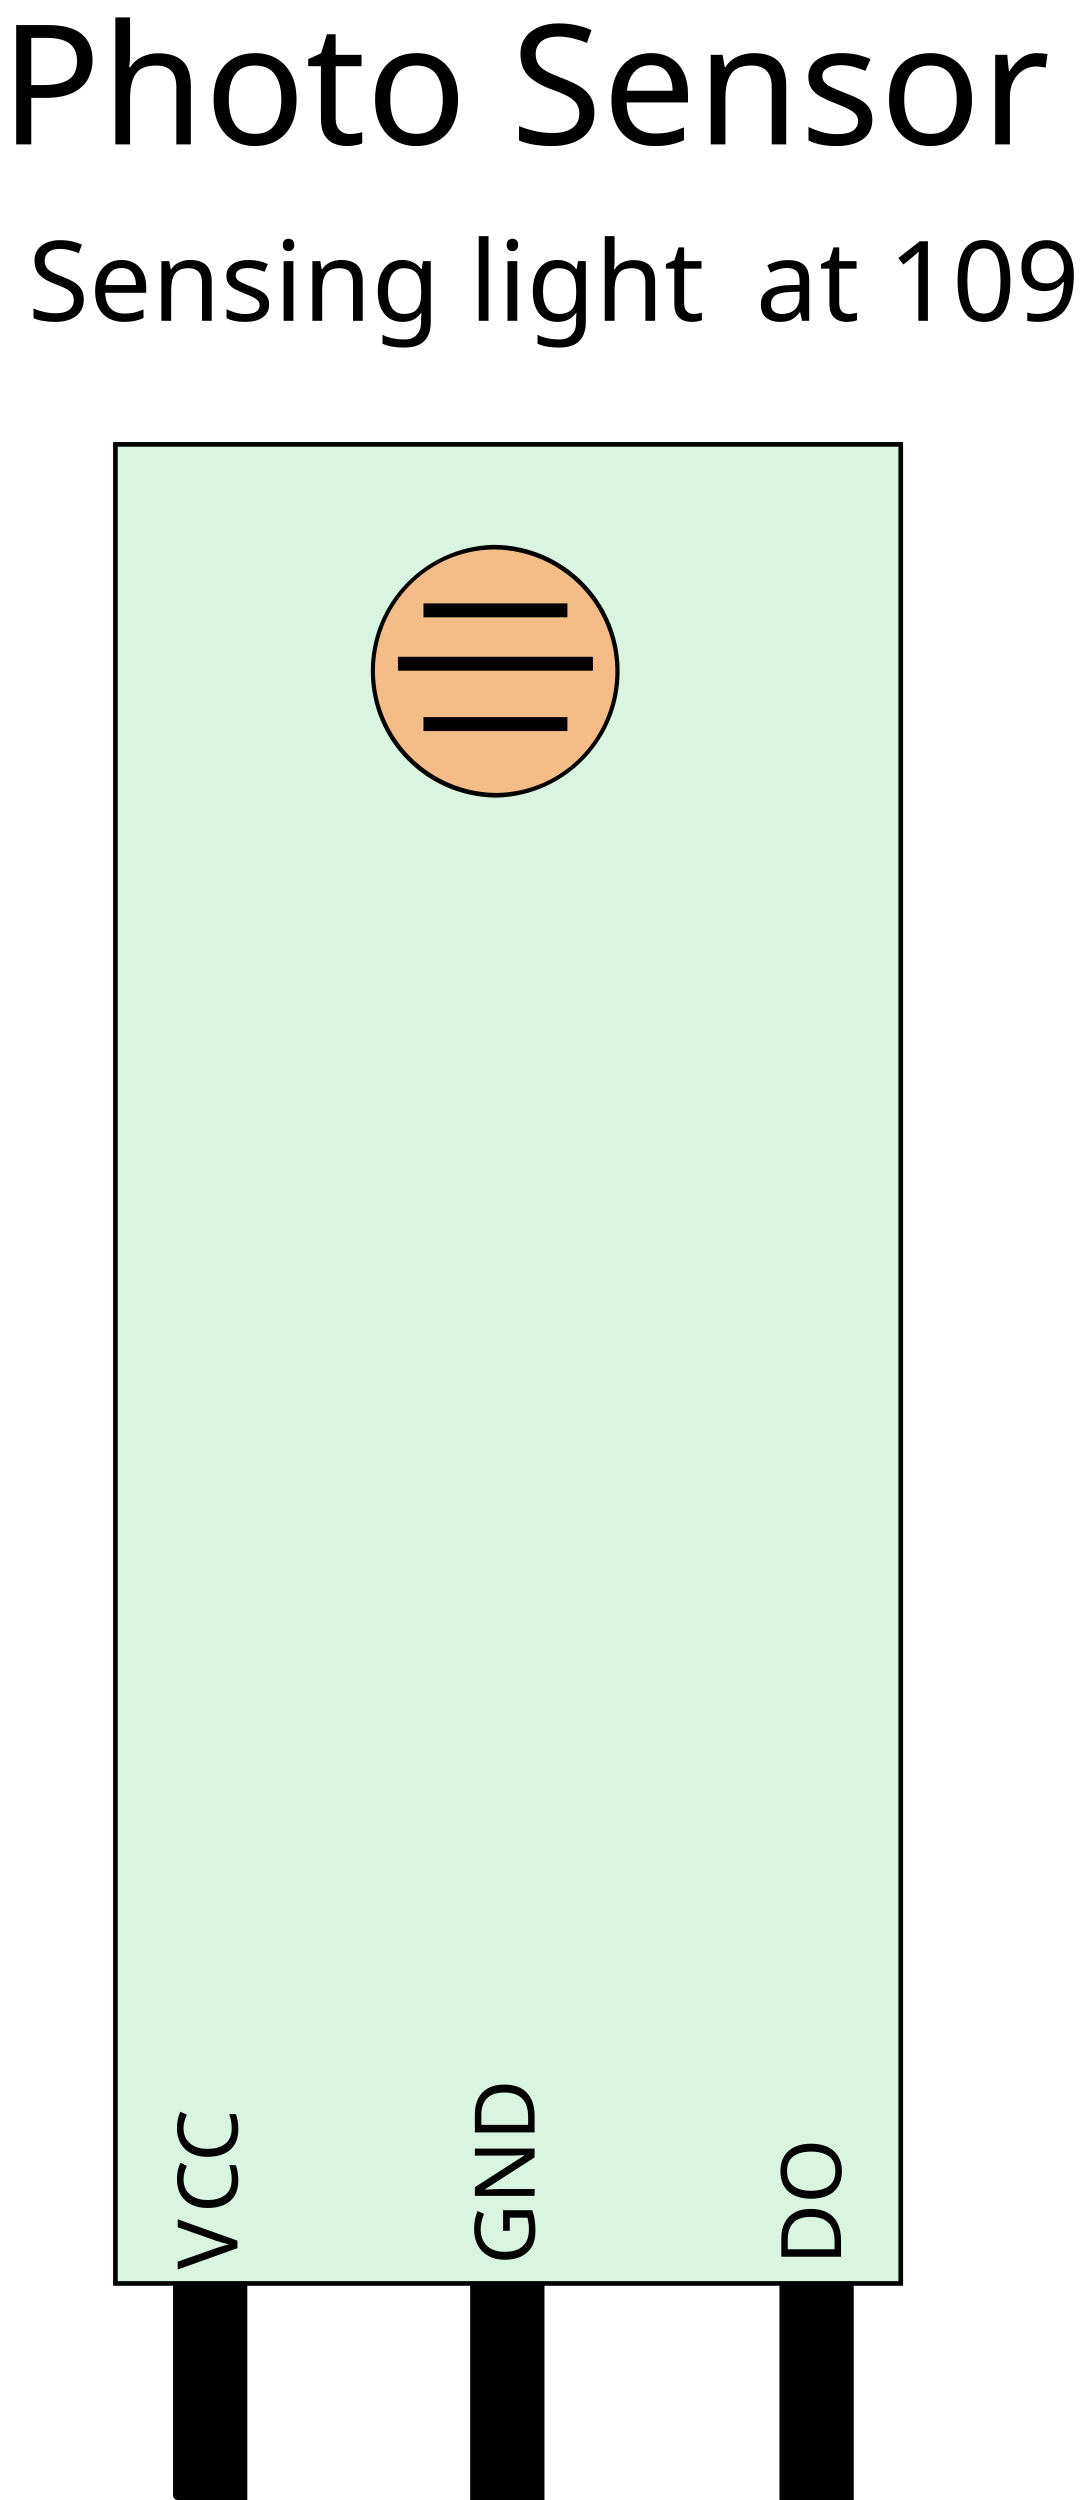
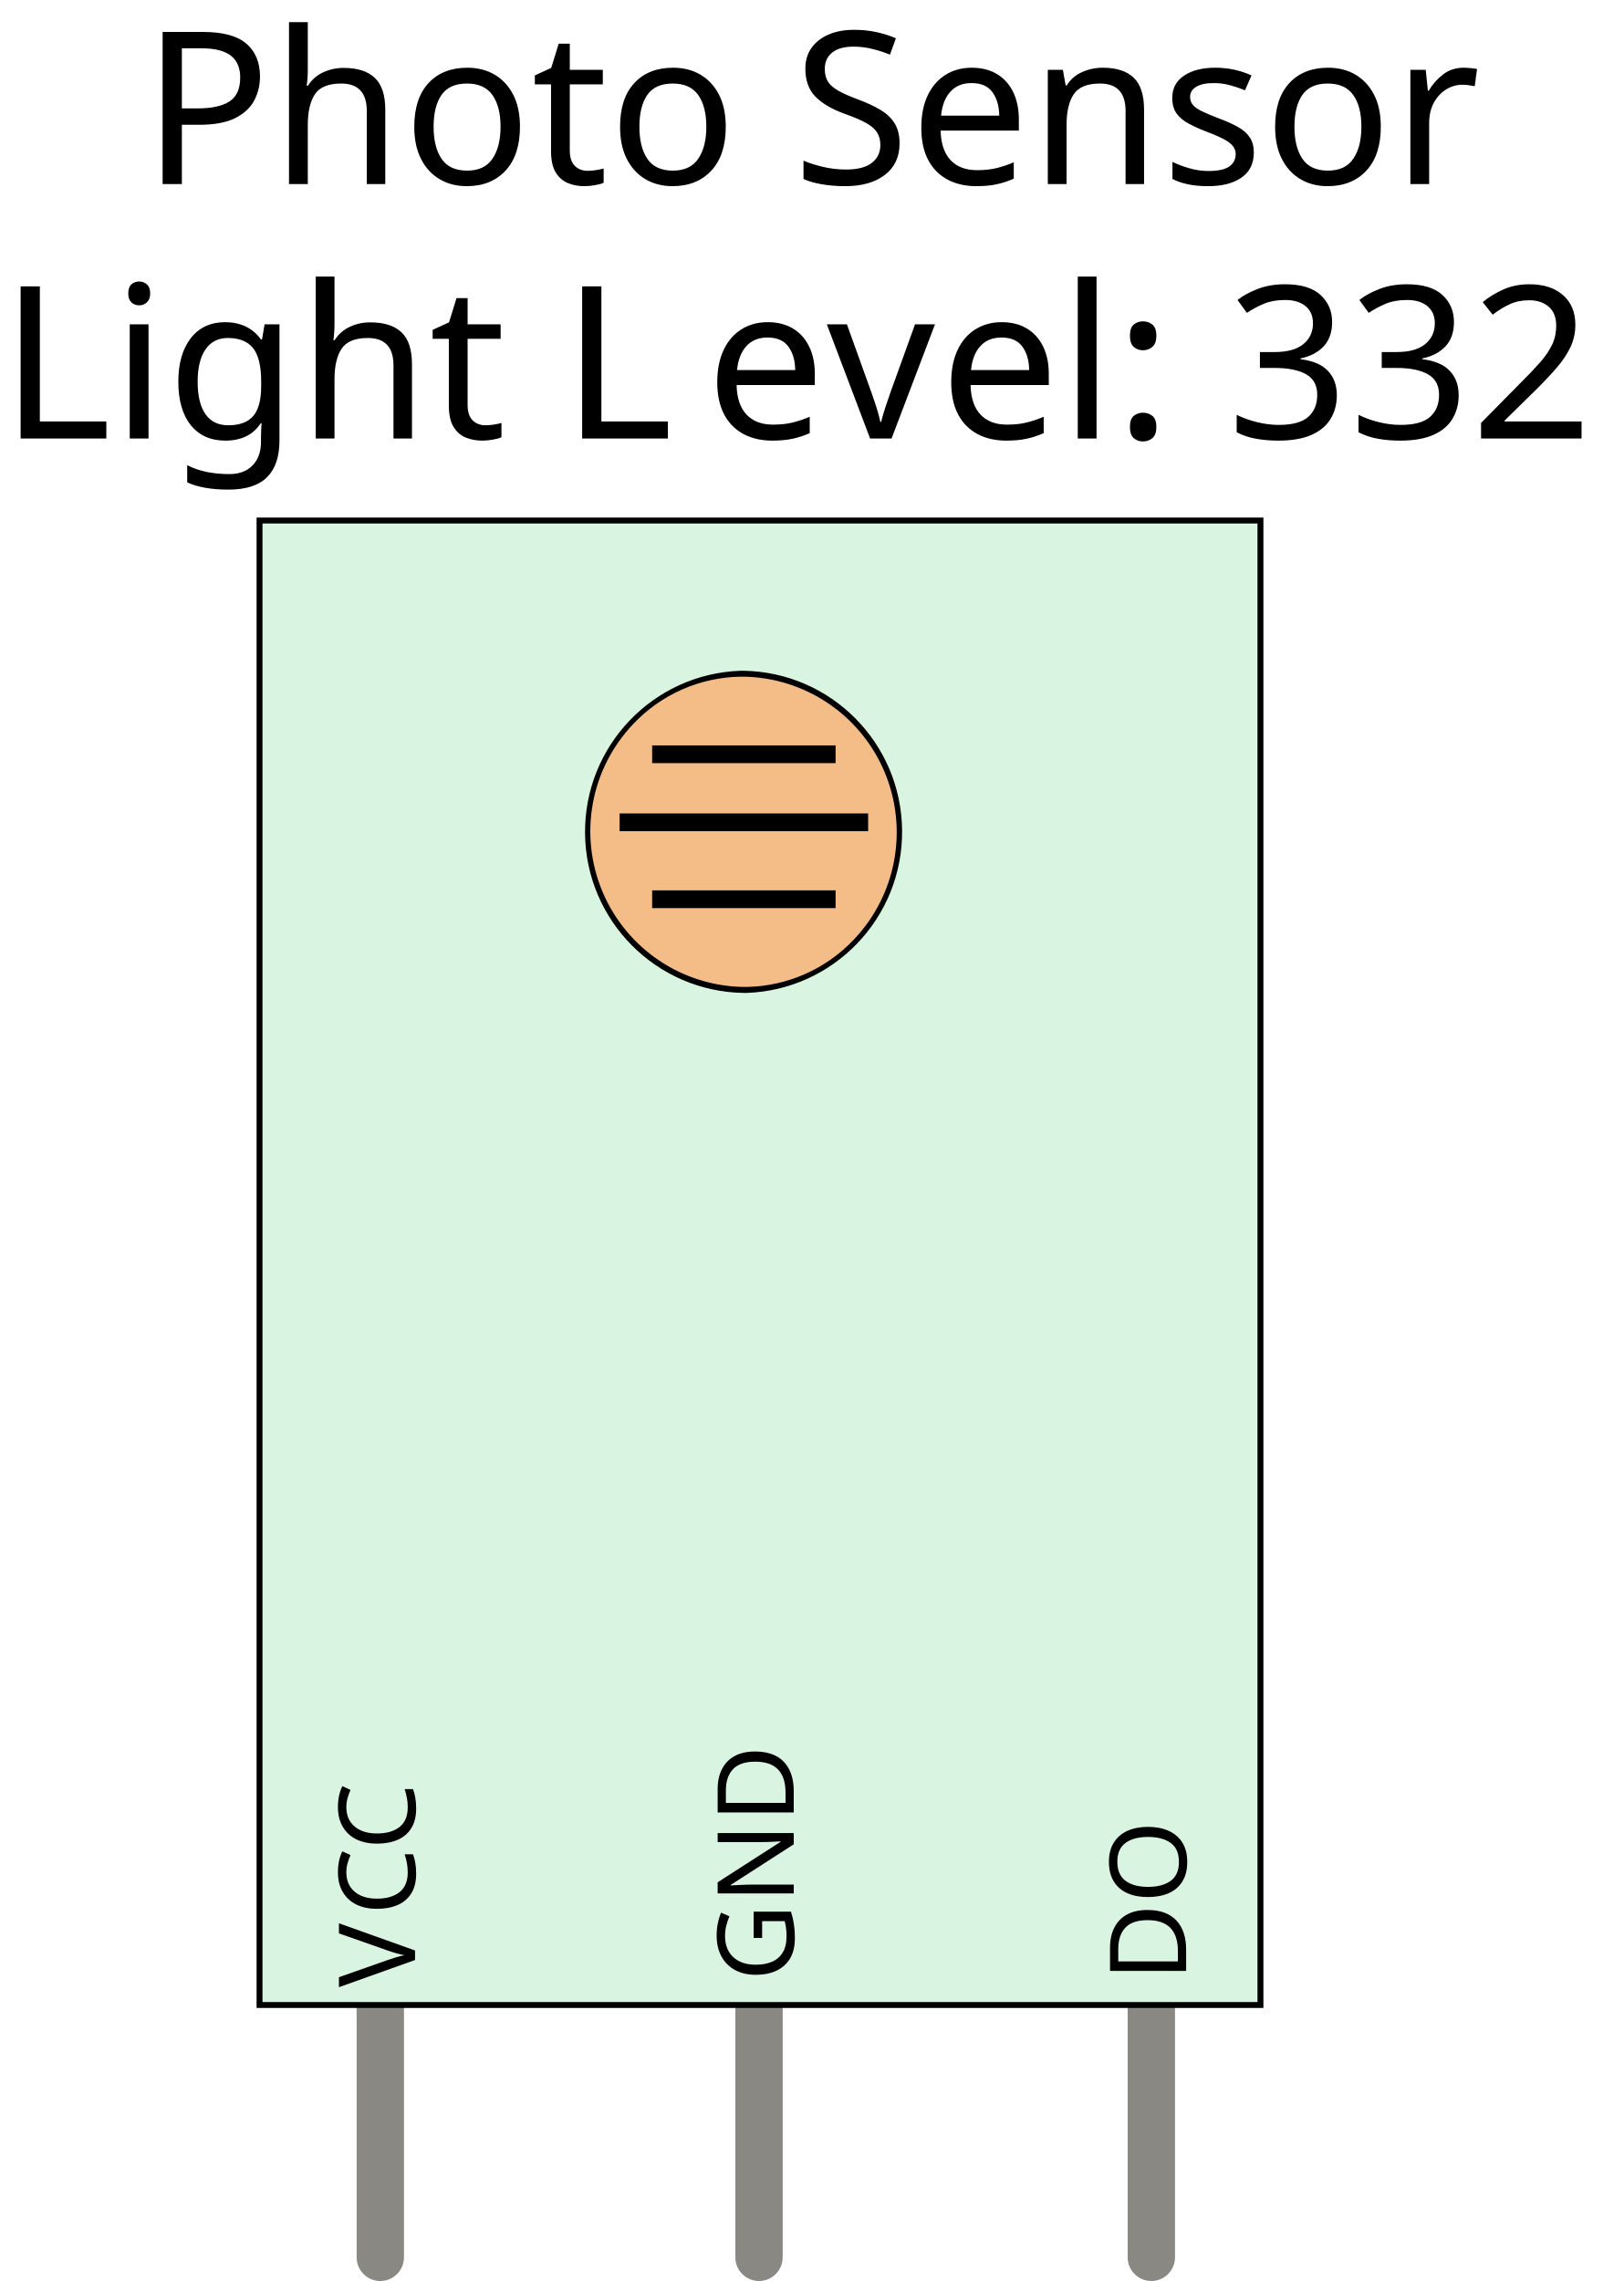
- <svg xmlns="http://www.w3.org/2000/svg" width="235.16" height="538.46" viewBox="0 0 235.16 538.46">
+ <svg xmlns="http://www.w3.org/2000/svg" width="274.36" height="385.46" viewBox="0 0 274.36 385.46">
  <g id="sensor-text">
-     <text id="question" transform="translate(0 31.1)" style="font-size: 36px;font-family: ArialRoundedMTBold, Arial Rounded MT Bold">Photo Sensor</text>
-     <text id="title" transform="translate(6 69.1)" style="font-size: 24px;font-family: ArialRoundedMTBold, Arial Rounded MT Bold">Sensing light <tspan x="156.77" y="0" style="letter-spacing: -0.025em">a</tspan>
-       <tspan x="170.44" y="0">t 109</tspan>
+     <text id="title" transform="translate(24 31.1)" font-size="36" font-family="ArialRoundedMTBold, Arial Rounded MT Bold">Photo Sensor</text>
+     <text id="READING_VALUE" transform="translate(0 74.1)" font-size="36" font-family="ArialRoundedMTBold, Arial Rounded MT Bold">Light L<tspan x="119.23" y="0" letter-spacing="-0.02em">e</tspan>
+       <tspan x="139.73" y="0" letter-spacing="-0.01em">v</tspan>
+       <tspan x="158.77" y="0">el: 332</tspan>
    </text>
+   </g>
+   <g id="wire">
+     <path id="POWER" d="M60.27,338.46h8a0,0,0,0,1,0,0v43a4,4,0,0,1-4,4h0a4,4,0,0,1-4-4v-43A0,0,0,0,1,60.27,338.46Z" fill="#898883" />
+     <path id="GND" d="M124.27,338.46h8a0,0,0,0,1,0,0v43a4,4,0,0,1-4,4h0a4,4,0,0,1-4-4v-43a0,0,0,0,1,0,0Z" fill="#898883" />
+     <path id="PIN" d="M190.57,338.46h8a0,0,0,0,1,0,0v43a4,4,0,0,1-4,4h0a4,4,0,0,1-4-4v-43A0,0,0,0,1,190.57,338.46Z" fill="#898883" />
  </g>
  <g id="sensor">
    <g>
-       <rect x="24.86" y="95.7" width="169.15" height="396.12" style="fill: #d9f4e0" />
-       <path d="M59.48,117.75H227.63V512.86H59.48V117.75m-1-1V513.86H228.63V116.75Z" transform="translate(-34.12 -21.54)" />
+       <rect x="43.86" y="87.96" width="169.15" height="250.86" fill="#d9f4e0" />
+       <path d="M59.48,98H227.63V347.86H59.48V98m-1-1V348.86H228.63V97Z" transform="translate(-15.12 -9.54)" />
    </g>
    <g>
-       <path d="M140.77,192.84a26.73,26.73,0,0,1-.5-53.44h.49a26.73,26.73,0,0,1,.51,53.44Z" transform="translate(-34.12 -21.54)" style="fill: #f4bd87" />
-       <path d="M140.77,139.89a26.3,26.3,0,0,1,18.64,44.43,25.55,25.55,0,0,1-18.15,8h-.49a26.3,26.3,0,0,1-18.64-44.43,25.49,25.49,0,0,1,18.15-8h.49m0-1h-.5a27.23,27.23,0,0,0,.51,54.44h.51a27.23,27.23,0,0,0-.52-54.44Z" transform="translate(-34.12 -21.54)" />
+       <path d="M140.77,176.84a26.73,26.73,0,0,1-.5-53.44h.49a26.73,26.73,0,0,1,.51,53.44Z" transform="translate(-15.12 -9.54)" fill="#f4bd87" />
+       <path d="M140.77,123.89a26.3,26.3,0,0,1,18.64,44.43,25.55,25.55,0,0,1-18.15,8h-.49a26.3,26.3,0,0,1-18.64-44.43,25.49,25.49,0,0,1,18.15-8h.49m0-1h-.5a27.23,27.23,0,0,0,.51,54.44h.51a27.23,27.23,0,0,0-.52-54.44Z" transform="translate(-15.12 -9.54)" />
    </g>
-     <line x1="91.21" y1="131.46" x2="122.21" y2="131.46" style="stroke: #000;stroke-miterlimit: 10;stroke-width: 3px" />
-     <line x1="85.71" y1="142.96" x2="127.71" y2="142.96" style="stroke: #000;stroke-miterlimit: 10;stroke-width: 3px" />
-     <line x1="91.21" y1="155.96" x2="122.21" y2="155.96" style="stroke: #000;stroke-miterlimit: 10;stroke-width: 3px" />
-   </g>
-   <g id="wire">
-     <text transform="translate(51.14 488.81) rotate(-90)" style="font-size: 18px;font-family: ArialRoundedMTBold, Arial Rounded MT Bold">
-       <tspan style="letter-spacing: -0.013em">V</tspan>
+     <line x1="110.21" y1="127.46" x2="141.21" y2="127.46" stroke="#000" stroke-miterlimit="10" stroke-width="3" />
+     <line x1="104.71" y1="138.96" x2="146.71" y2="138.96" stroke="#000" stroke-miterlimit="10" stroke-width="3" />
+     <line x1="110.21" y1="151.96" x2="141.21" y2="151.96" stroke="#000" stroke-miterlimit="10" stroke-width="3" />
+     <text transform="translate(70.14 335.81) rotate(-90)" font-size="18" font-family="ArialRoundedMTBold, Arial Rounded MT Bold">
+       <tspan letter-spacing="-0.01em">V</tspan>
      <tspan x="12.15" y="0">CC</tspan>
    </text>
-     <text transform="translate(115.14 487.81) rotate(-90)" style="font-size: 18px;font-family: ArialRoundedMTBold, Arial Rounded MT Bold">GND</text>
-     <text transform="translate(181.14 487.81) rotate(-90)" style="font-size: 18px;font-family: ArialRoundedMTBold, Arial Rounded MT Bold">DO</text>
-     <path id="VCC" d="M37.27,491.46h16a0,0,0,0,1,0,0v47a0,0,0,0,1,0,0h-15a1,1,0,0,1-1-1v-46A0,0,0,0,1,37.27,491.46Z" />
-     <rect id="GND" x="101.27" y="491.46" width="16" height="47" />
-     <rect id="DO" x="167.88" y="491.46" width="16" height="47" />
+     <text transform="translate(134.14 334.81) rotate(-90)" font-size="18" font-family="ArialRoundedMTBold, Arial Rounded MT Bold">GND</text>
+     <text id="PIN_TEXT" transform="translate(200.45 334.81) rotate(-90)" font-size="18" font-family="ArialRoundedMTBold, Arial Rounded MT Bold">DO</text>
  </g>
</svg>
